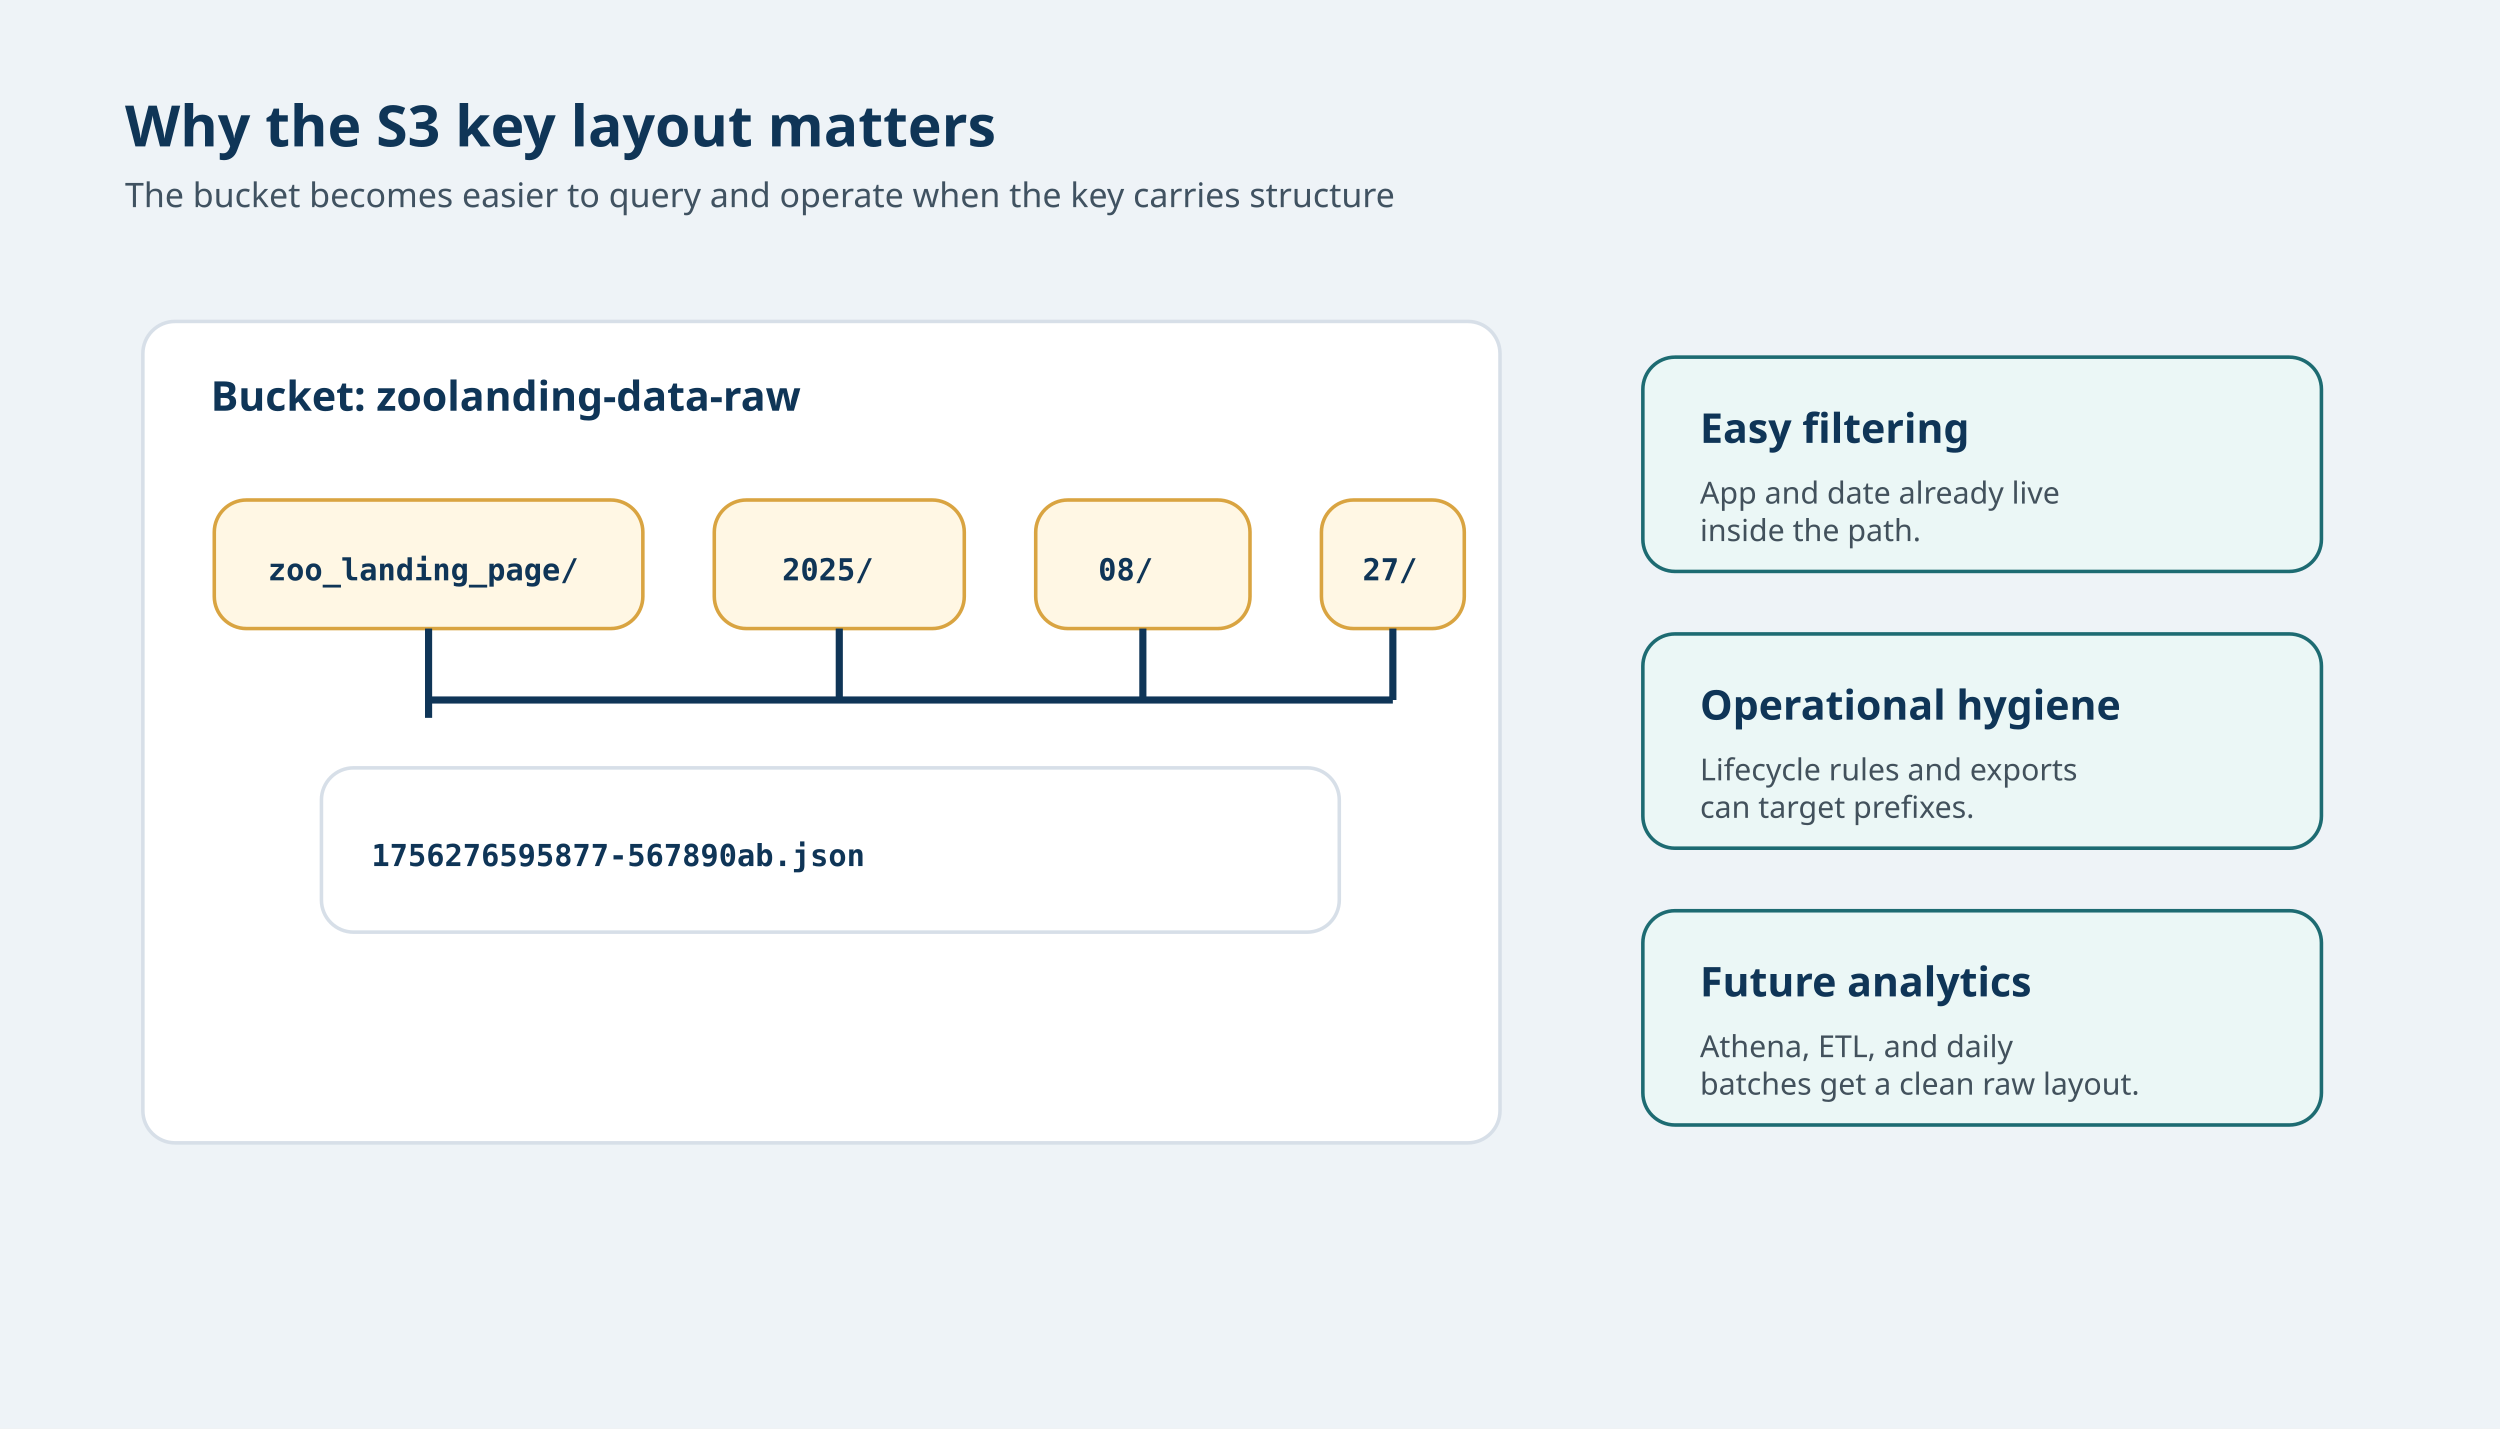
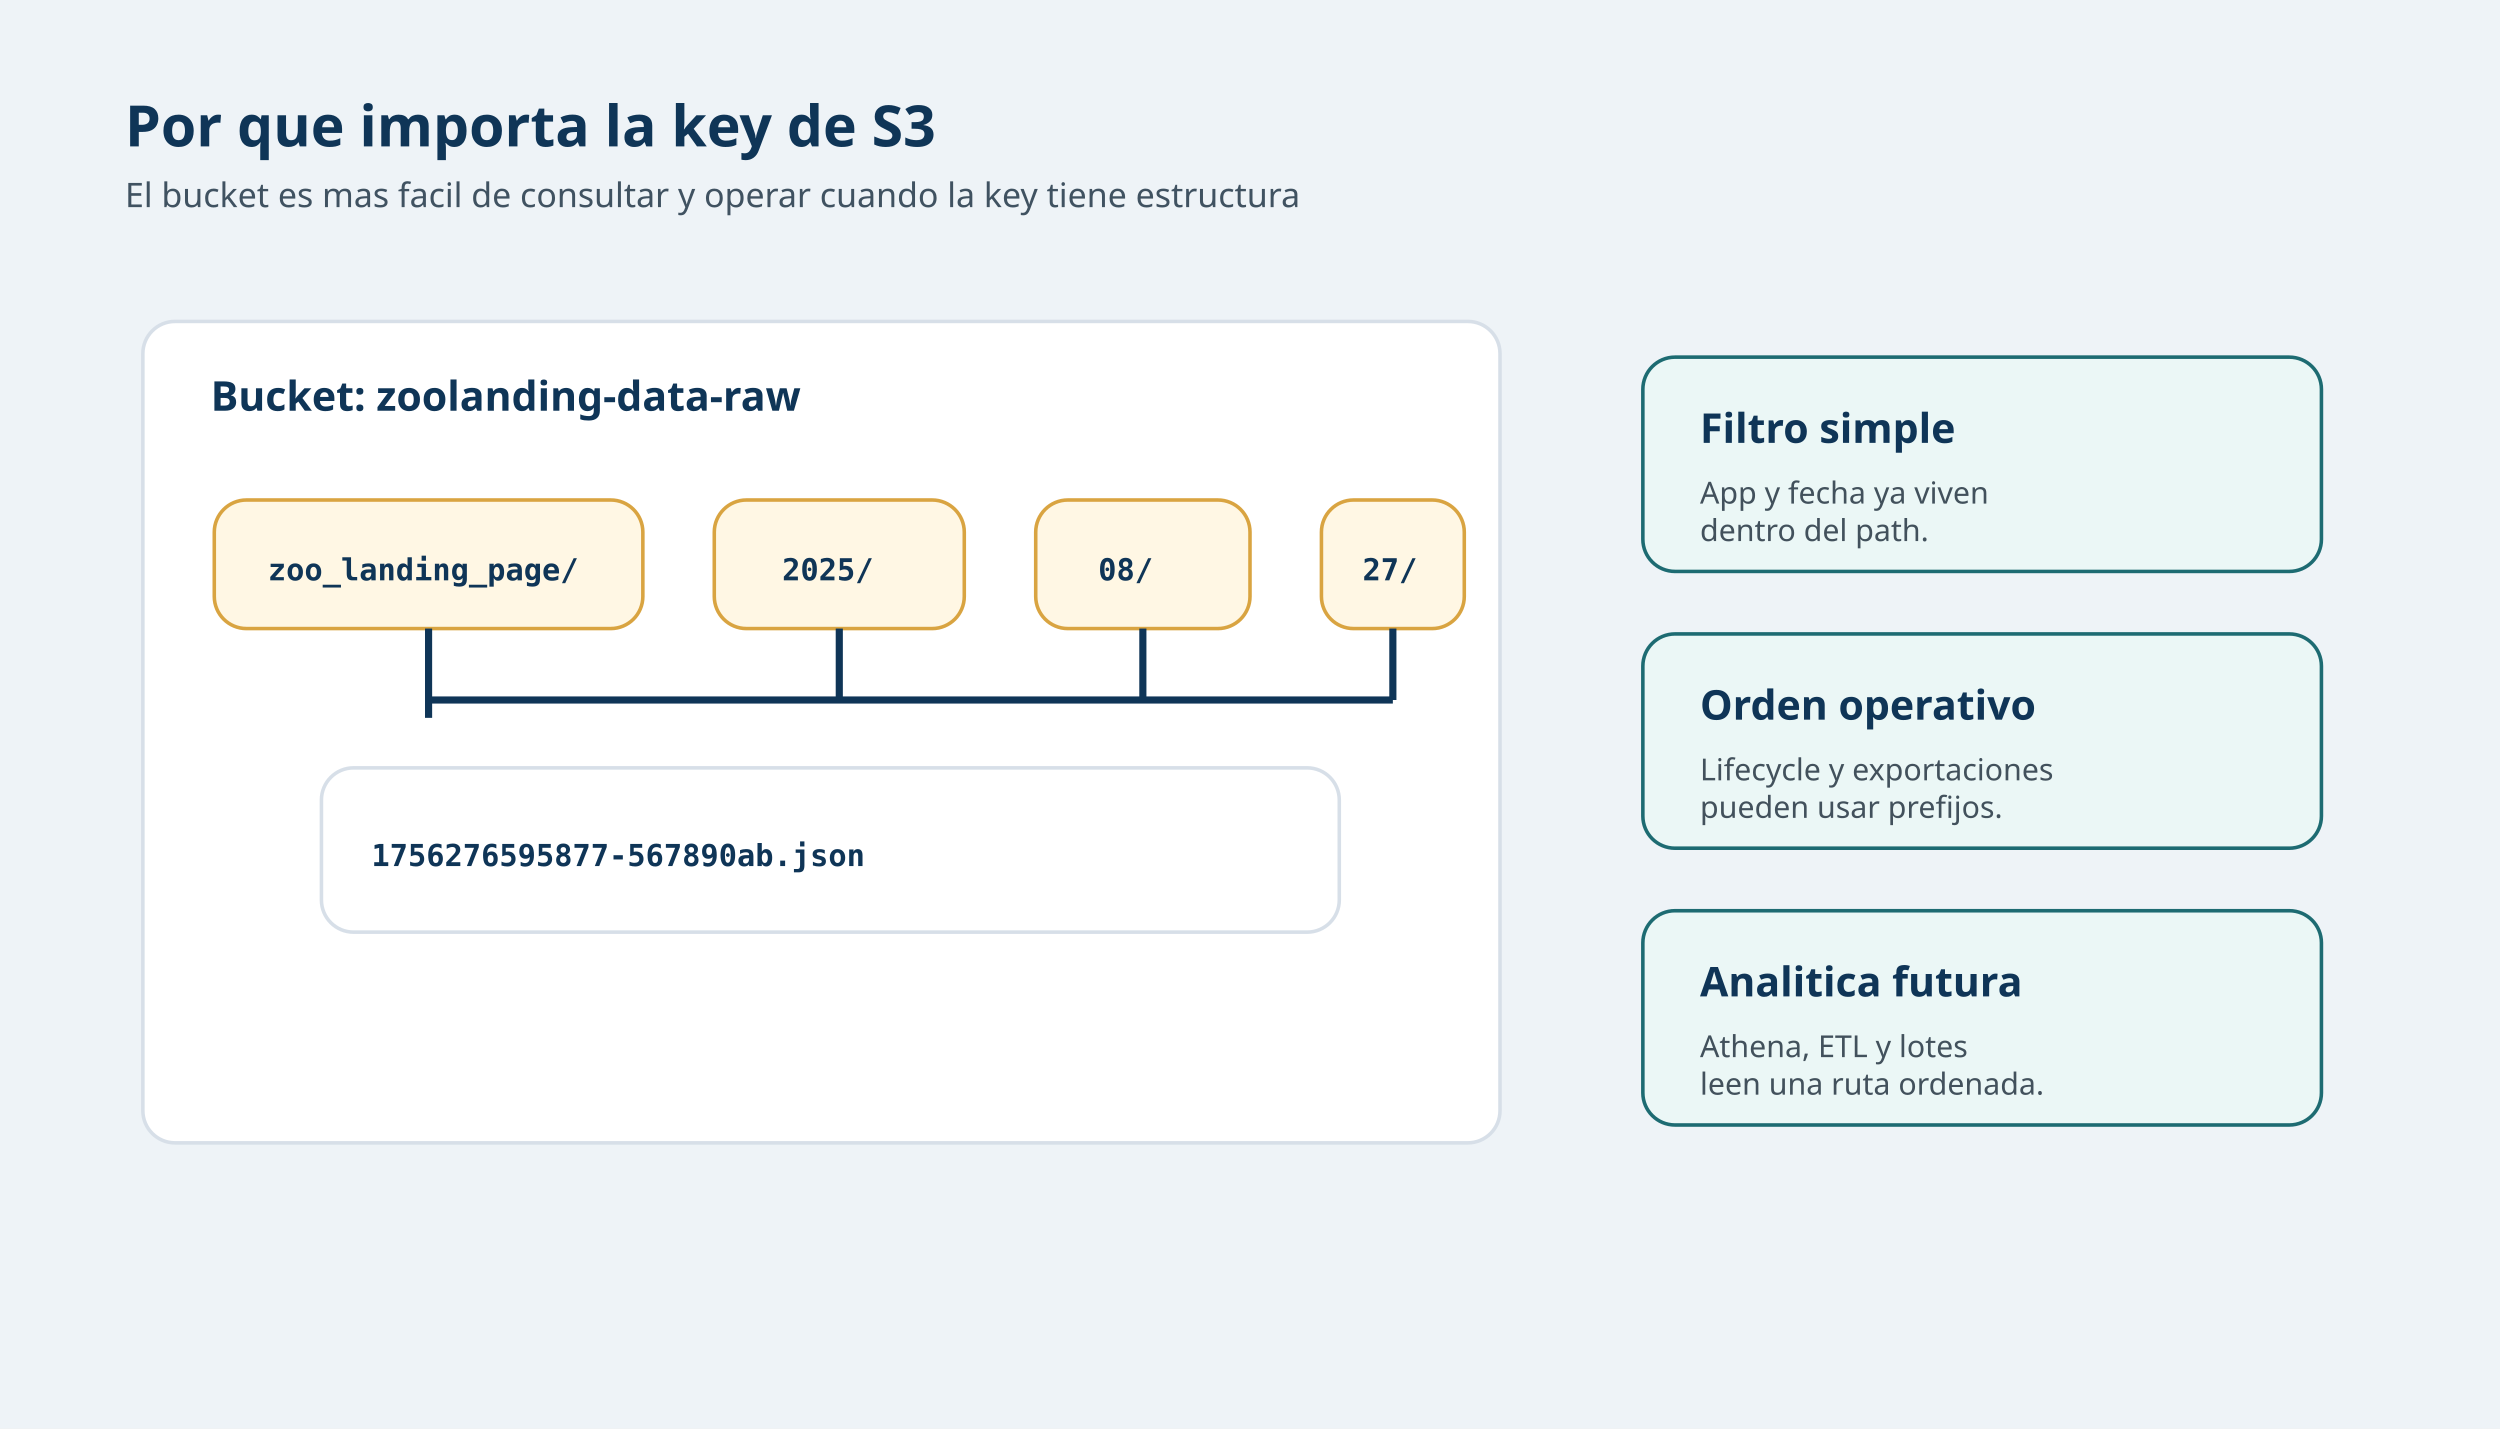
<svg xmlns="http://www.w3.org/2000/svg" width="1400" height="800" viewBox="0 0 1400 800" role="img" aria-label="S3 partitioning strategy">
  <defs>
    <style>
      .title { font: 700 32px 'Segoe UI', sans-serif; fill: #0f3557; }
      .subtitle { font: 500 19px 'Segoe UI', sans-serif; fill: #405261; }
      .folder { fill: #fff7e4; stroke: #d9a441; stroke-width: 2; rx: 18; }
      .object { fill: #ffffff; stroke: #d7dfe8; stroke-width: 2; rx: 18; }
      .benefit { fill: #ebf7f6; stroke: #1d6b72; stroke-width: 2; rx: 18; }
      .head { font: 700 23px 'Segoe UI', sans-serif; fill: #0f3557; }
      .body { font: 500 17px 'Segoe UI', sans-serif; fill: #42515c; }
      .mono { font: 600 17px 'Consolas', monospace; fill: #0f3557; }
      .line { stroke: #0f3557; stroke-width: 4; fill: none; }
    </style>
  </defs>
  <rect width="1400" height="800" fill="#eef3f7" />
-   <text x="70" y="82" class="title">Why the S3 key layout matters</text>
-   <text x="70" y="116" class="subtitle">The bucket becomes easier to query and operate when the key carries structure</text>
+   <text x="70" y="82" class="title">Por que importa la key de S3</text>
+   <text x="70" y="116" class="subtitle">El bucket es mas facil de consultar y operar cuando la key tiene estructura</text>
  <rect x="80" y="180" width="760" height="460" class="object" />
  <text x="118" y="230" class="head">Bucket: zoolanding-data-raw</text>
  <rect x="120" y="280" width="240" height="72" class="folder" />
  <text x="150" y="325" class="mono">zoo_landing_page/</text>
  <rect x="400" y="280" width="140" height="72" class="folder" />
  <text x="438" y="325" class="mono">2025/</text>
  <rect x="580" y="280" width="120" height="72" class="folder" />
  <text x="615" y="325" class="mono">08/</text>
  <rect x="740" y="280" width="80" height="72" class="folder" />
  <text x="763" y="325" class="mono">27/</text>
  <rect x="180" y="430" width="570" height="92" class="object" />
  <text x="208" y="485" class="mono">1756276595877-567890ab.json</text>
  <path d="M240 352 L240 402" class="line" />
  <path d="M470 352 L470 392" class="line" />
  <path d="M640 352 L640 392" class="line" />
  <path d="M780 352 L780 392" class="line" />
  <path d="M240 392 L780 392" class="line" />
  <rect x="920" y="200" width="380" height="120" class="benefit" />
-   <text x="952" y="248" class="head">Easy filtering</text>
+   <text x="952" y="248" class="head">Filtro simple</text>
  <text x="952" y="282" class="body">
-     <tspan x="952" dy="0">App and date already live</tspan>
-     <tspan x="952" dy="21">inside the path.</tspan>
+     <tspan x="952" dy="0">App y fecha ya viven</tspan>
+     <tspan x="952" dy="21">dentro del path.</tspan>
  </text>
  <rect x="920" y="355" width="380" height="120" class="benefit" />
-   <text x="952" y="403" class="head">Operational hygiene</text>
+   <text x="952" y="403" class="head">Orden operativo</text>
  <text x="952" y="437" class="body">
-     <tspan x="952" dy="0">Lifecycle rules and exports</tspan>
-     <tspan x="952" dy="21">can target prefixes.</tspan>
+     <tspan x="952" dy="0">Lifecycle y exportaciones</tspan>
+     <tspan x="952" dy="21">pueden usar prefijos.</tspan>
  </text>
  <rect x="920" y="510" width="380" height="120" class="benefit" />
-   <text x="952" y="558" class="head">Future analytics</text>
+   <text x="952" y="558" class="head">Analitica futura</text>
  <text x="952" y="592" class="body">
-     <tspan x="952" dy="0">Athena, ETL, and daily</tspan>
-     <tspan x="952" dy="21">batches get a clean raw layout.</tspan>
+     <tspan x="952" dy="0">Athena, ETL y lotes</tspan>
+     <tspan x="952" dy="21">leen una ruta ordenada.</tspan>
  </text>
</svg>
